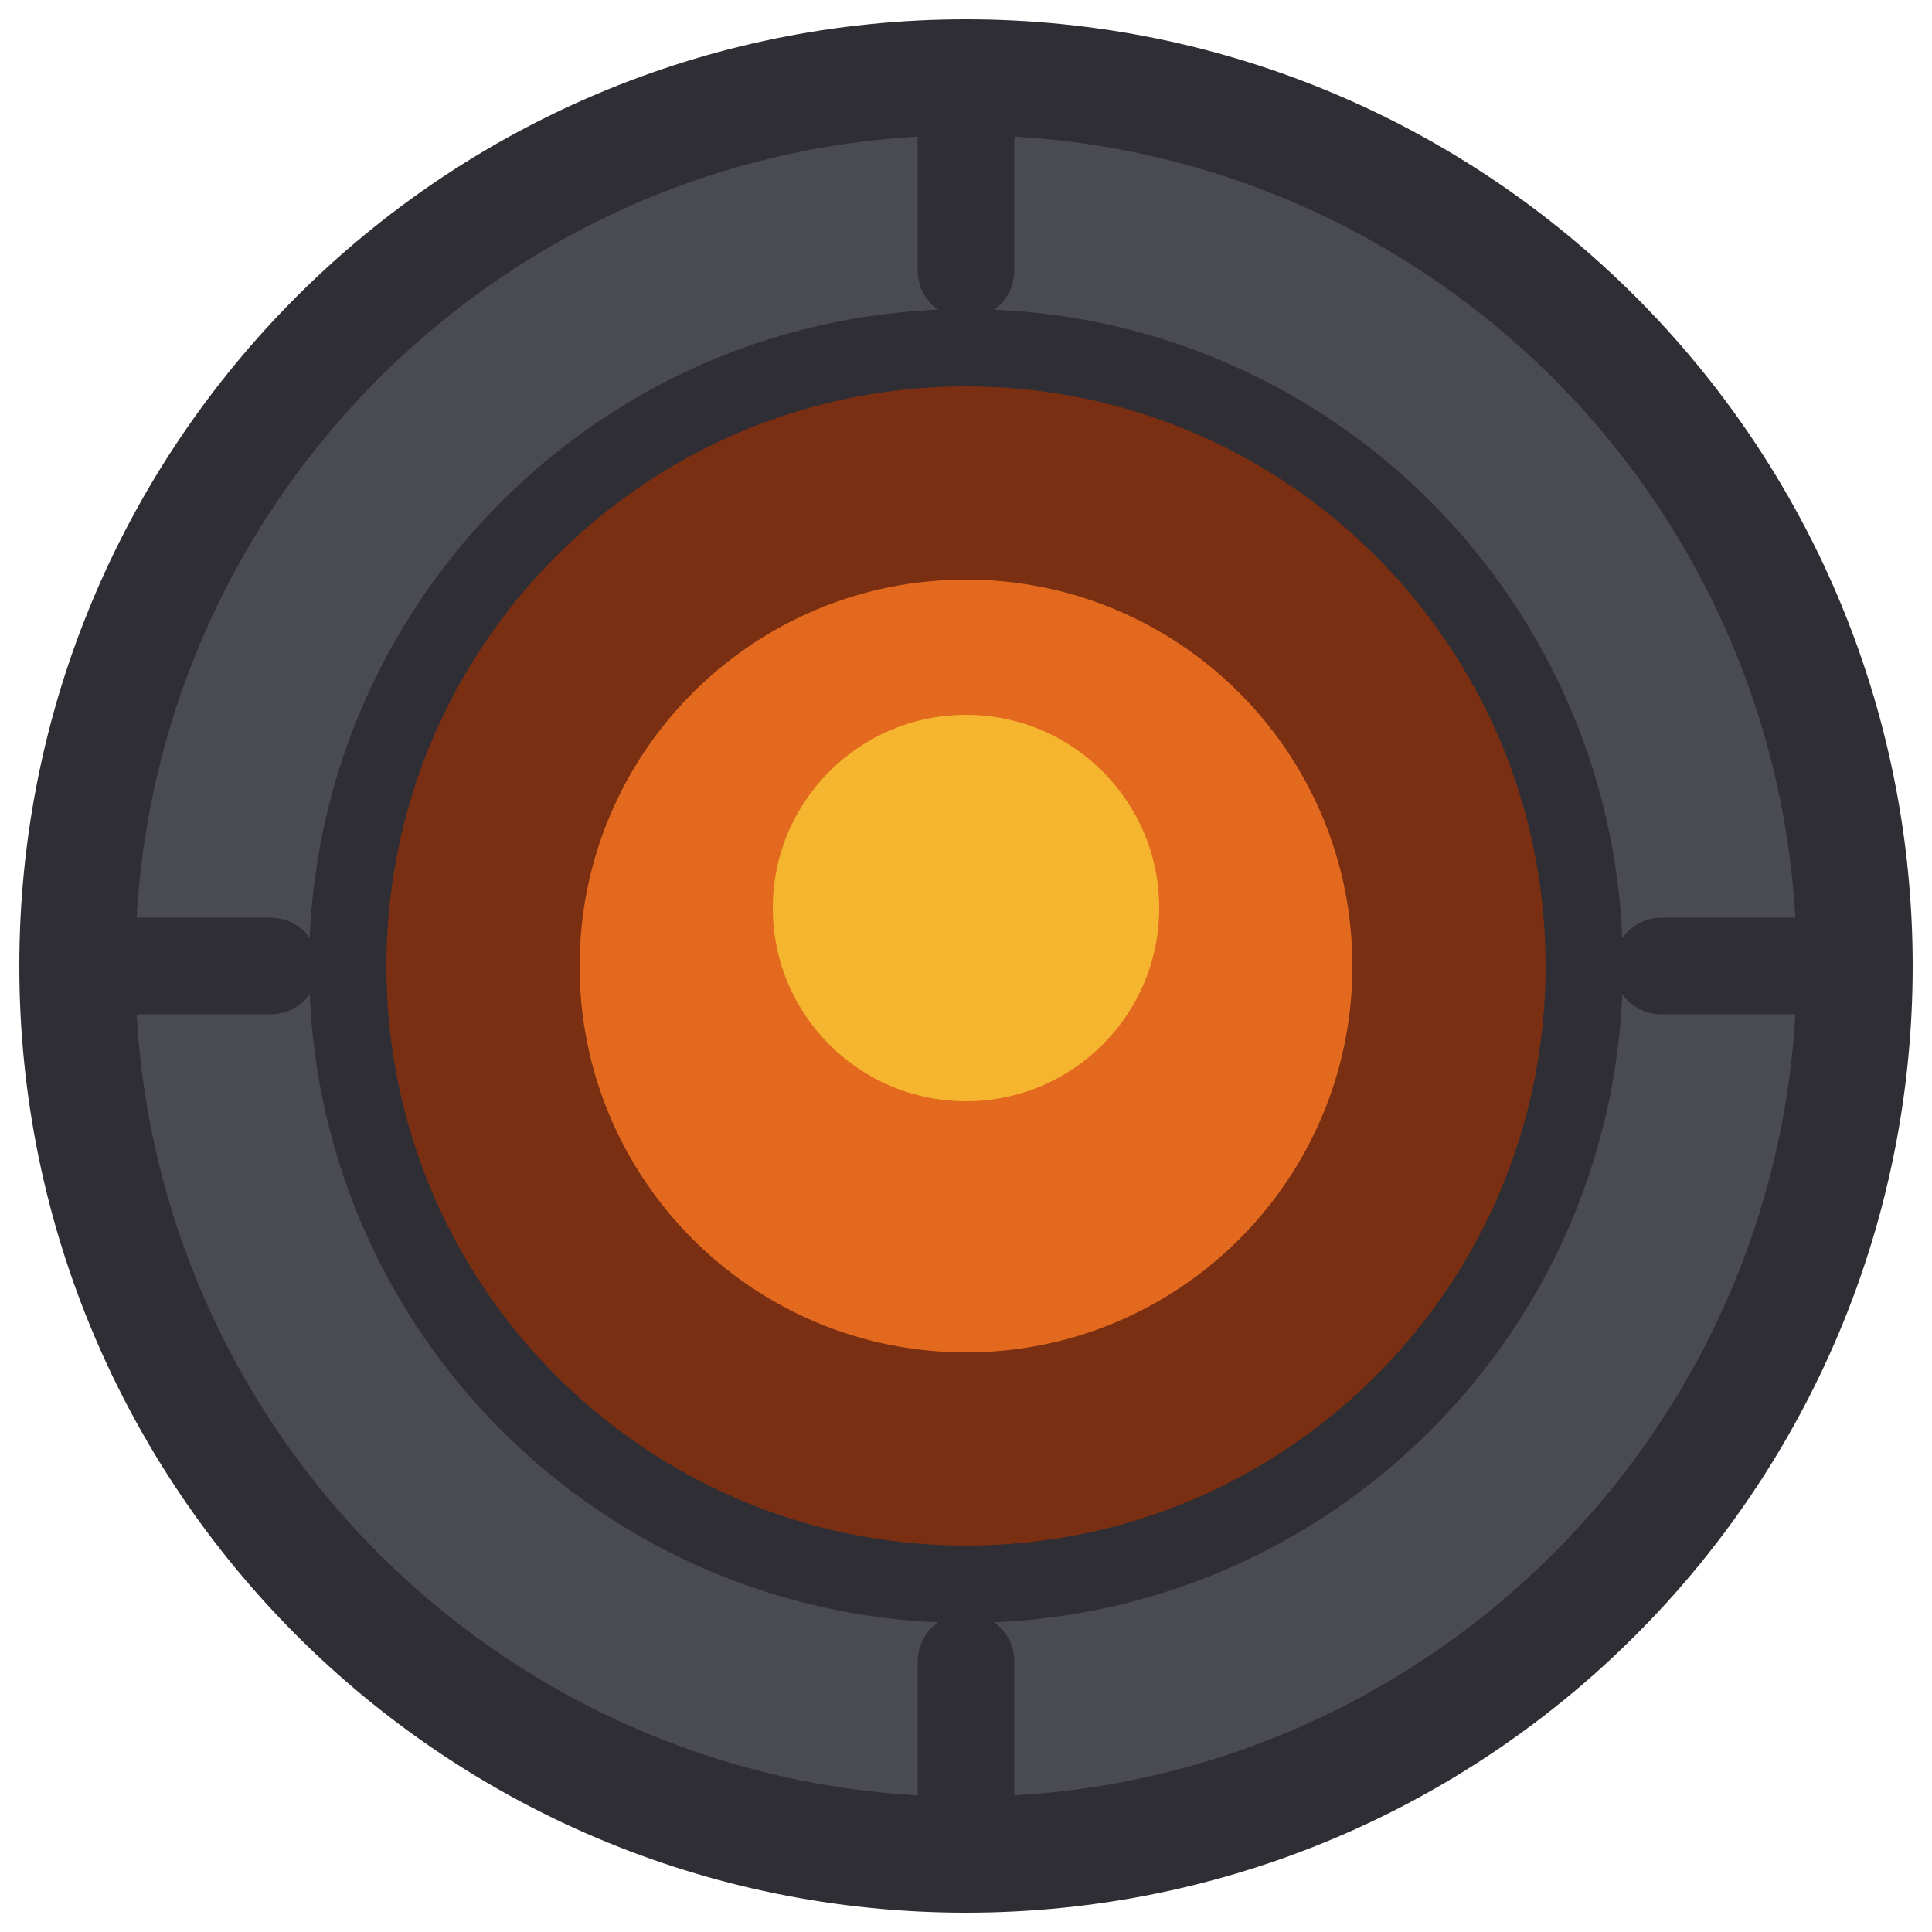
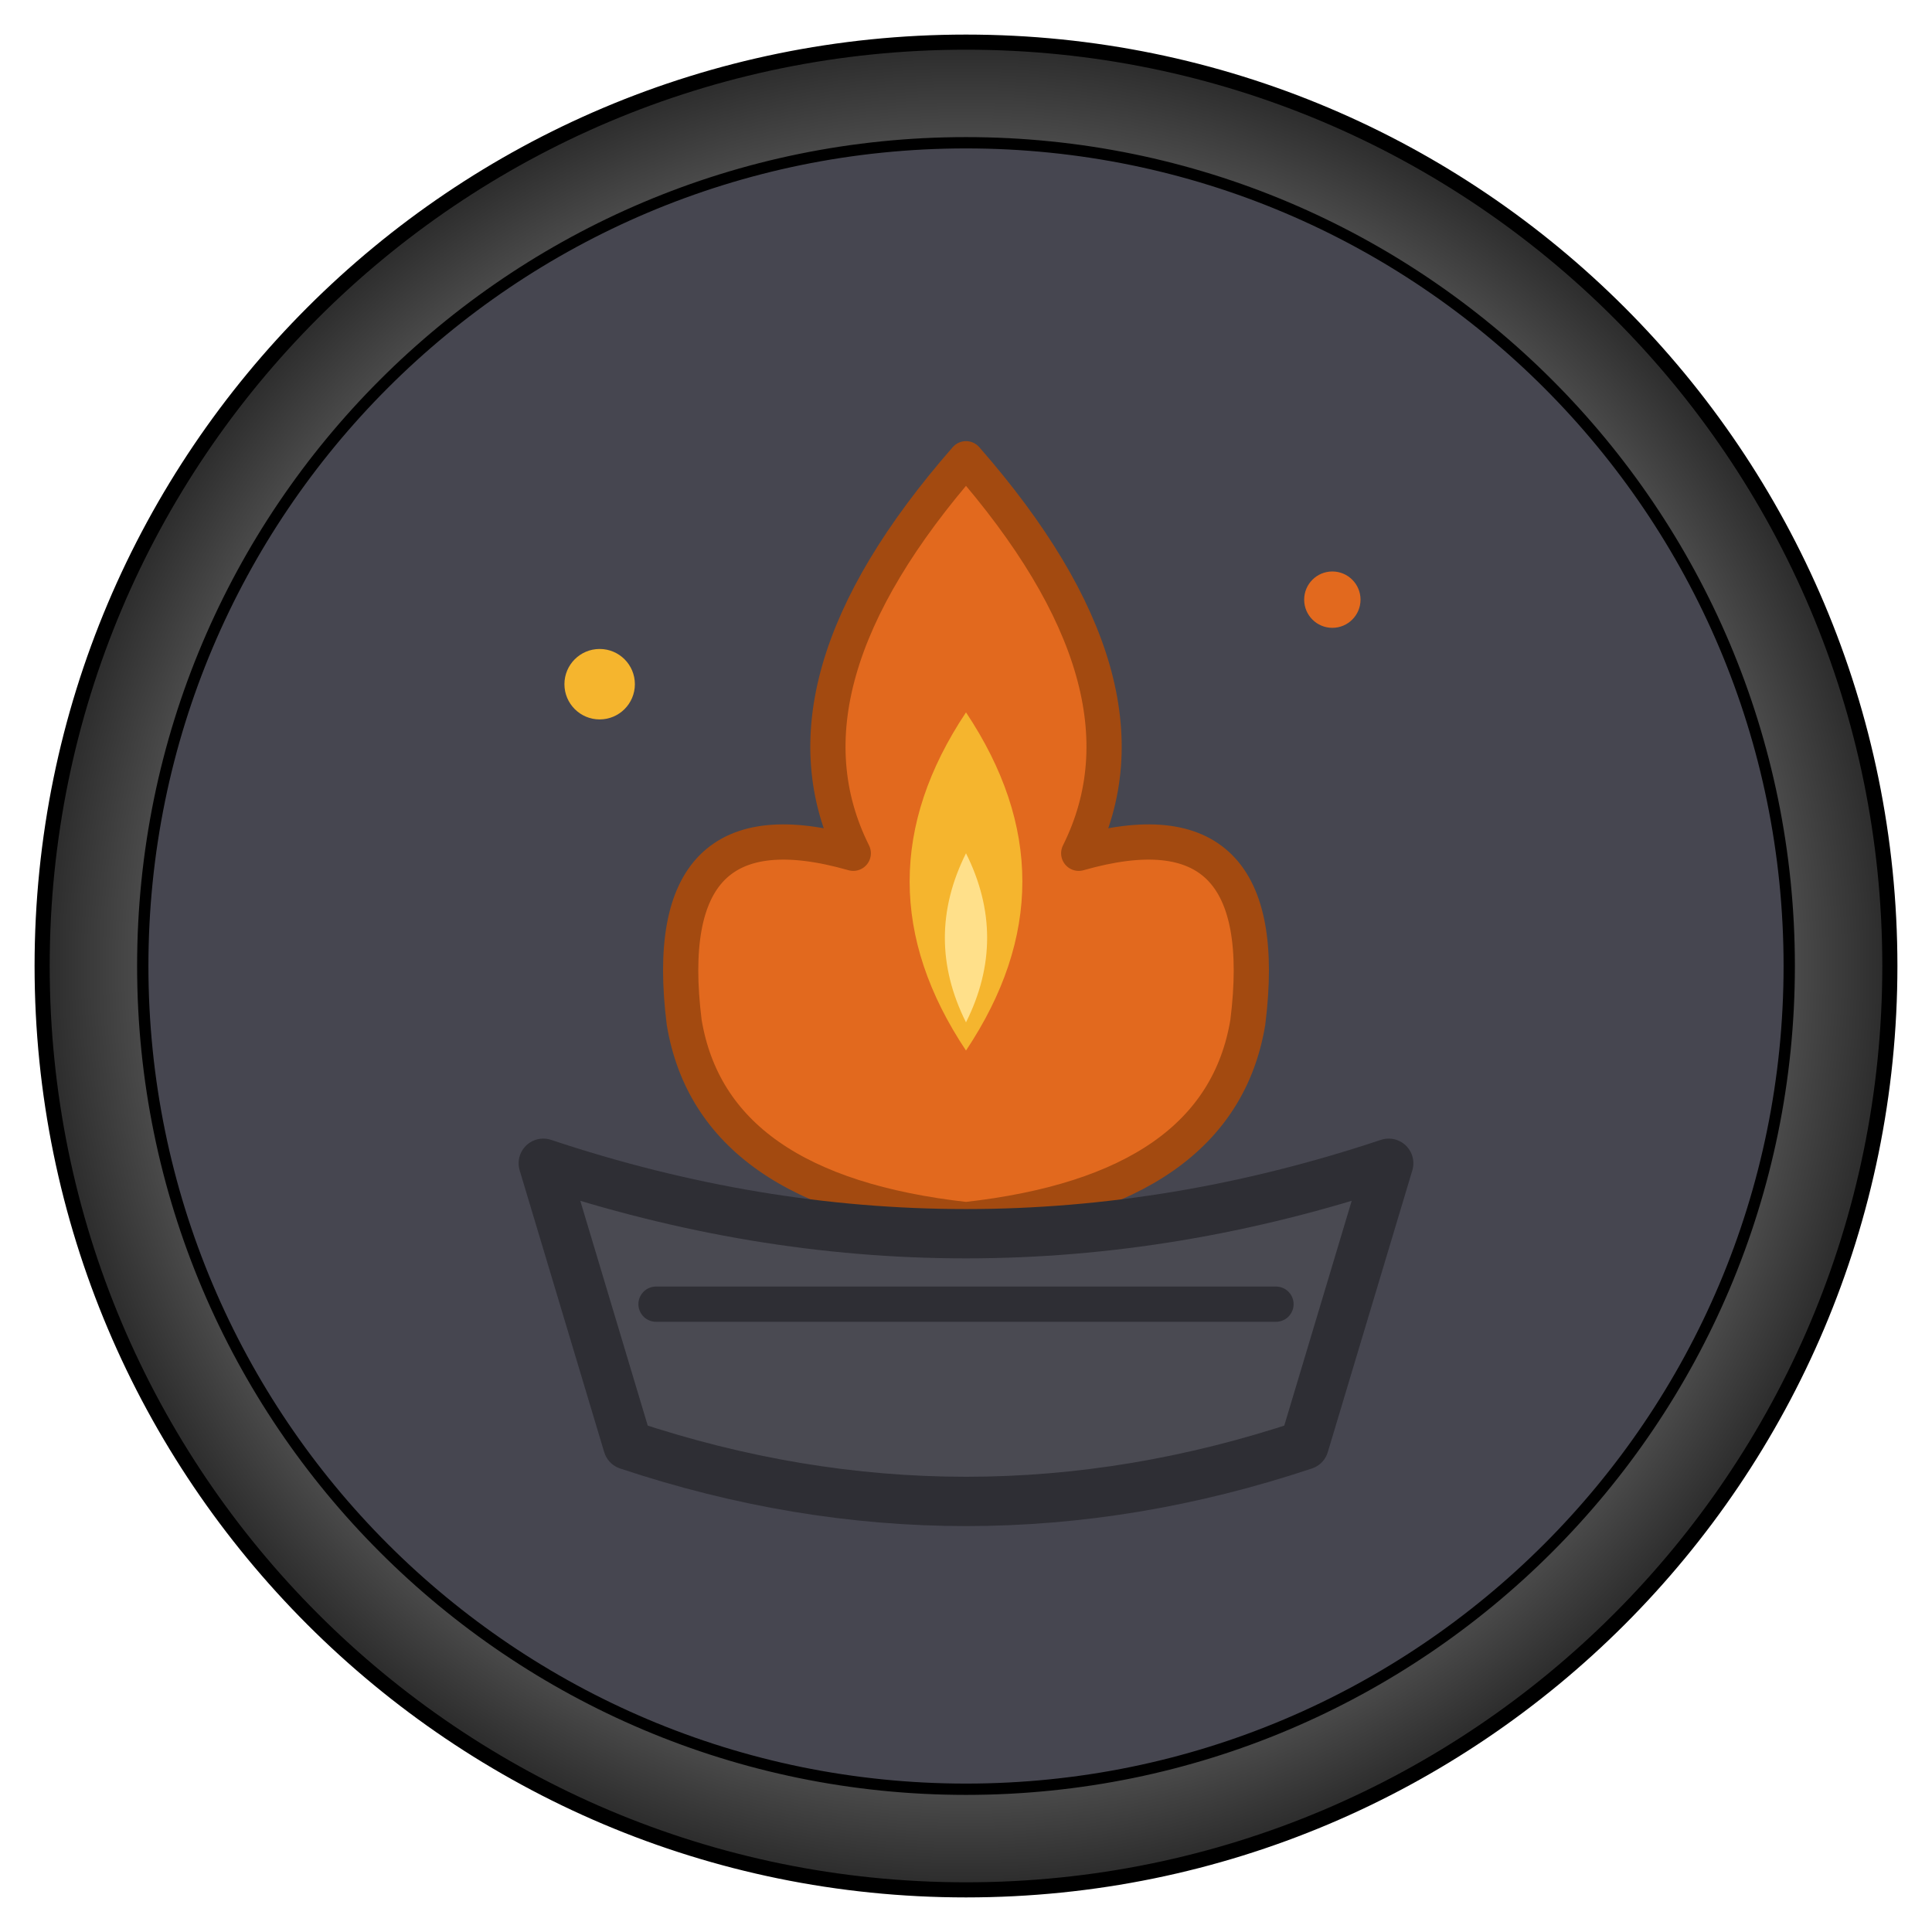
- <svg xmlns="http://www.w3.org/2000/svg" width="100%" height="100%" viewBox="0 0 100 100">
-   <circle cx="50" cy="50" r="46" fill="#4a4a52" stroke="#2e2e34" stroke-width="6" />
-   <circle cx="50" cy="50" r="32" fill="#7a2f12" stroke="#2e2e34" stroke-width="4" />
-   <circle cx="50" cy="50" r="20" fill="#e2691e" />
-   <circle cx="50" cy="47" r="10" fill="#f5b52e" />
-   <path d="M 50 4 L 50 14 M 50 86 L 50 96 M 4 50 L 14 50 M 86 50 L 96 50" stroke="#2e2e34" stroke-width="5" stroke-linecap="round" />
+ <svg xmlns="http://www.w3.org/2000/svg" width="100%" height="100%" viewBox="0 0 512 512" version="1.1" xml:space="preserve" style="fill-rule:evenodd;clip-rule:evenodd;stroke-linecap:round;stroke-linejoin:round;stroke-miterlimit:1.5;">
+   <g transform="matrix(1.164025,0,0,1.164025,-57.51083,-54.01875)">
+     <circle cx="269.333" cy="266.333" r="210.333" style="fill:url(#_Radial1);stroke:black;stroke-width:3.44px;" />
+   </g>
+   <g transform="matrix(1.037243,0,0,1.037243,-23.36399,-20.25227)">
+     <circle cx="269.333" cy="266.333" r="210.333" style="fill:rgb(70,70,80);" />
+     <clipPath id="_clip2">
+       <circle cx="269.333" cy="266.333" r="210.333" />
+     </clipPath>
+     <g clip-path="url(#_clip2)">
+       <g transform="matrix(3.6,0,0,3.6,269.3333,266.3333)">
+         <g transform="matrix(1,0,0,1,-50,-50)">
+           <path d="M 50 14 Q 64 30 58 42 Q 72 38 70 54 Q 68 66 50 68 Q 32 66 30 54 Q 28 38 42 42 Q 36 30 50 14 Z" fill="#e2691e" stroke="#a34a10" stroke-width="2.5" stroke-linejoin="round" />
+           <path d="M 50 32 Q 58 44 50 56 Q 42 44 50 32 Z" fill="#f5b52e" />
+           <path d="M 50 42 Q 53 48 50 54 Q 47 48 50 42 Z" fill="#ffe08a" />
+           <path d="M 20 64 Q 50 74 80 64 L 74 84 Q 50 92 26 84 Z" fill="#4a4a52" stroke="#2e2e34" stroke-width="3.5" stroke-linejoin="round" />
+           <path d="M 28 74 L 72 74" stroke="#2e2e34" stroke-width="2.5" stroke-linecap="round" />
+           <circle cx="24" cy="30" r="2.5" fill="#f5b52e" />
+           <circle cx="76" cy="24" r="2" fill="#e2691e" />
+         </g>
+       </g>
+     </g>
+     <circle cx="269.333" cy="266.333" r="210.333" style="fill:none;stroke:black;stroke-width:2.89px;" />
+   </g>
+   <defs>
+     <radialGradient id="_Radial1" cx="0" cy="0" r="1" gradientUnits="userSpaceOnUse" gradientTransform="matrix(0,210.3333,-210.3333,0,269.3333,266.3333)">
+       <stop offset="0" style="stop-color:white;stop-opacity:1" />
+       <stop offset="0.48" style="stop-color:rgb(198,198,198);stop-opacity:1" />
+       <stop offset="1" style="stop-color:rgb(44,44,44);stop-opacity:1" />
+     </radialGradient>
+   </defs>
</svg>
